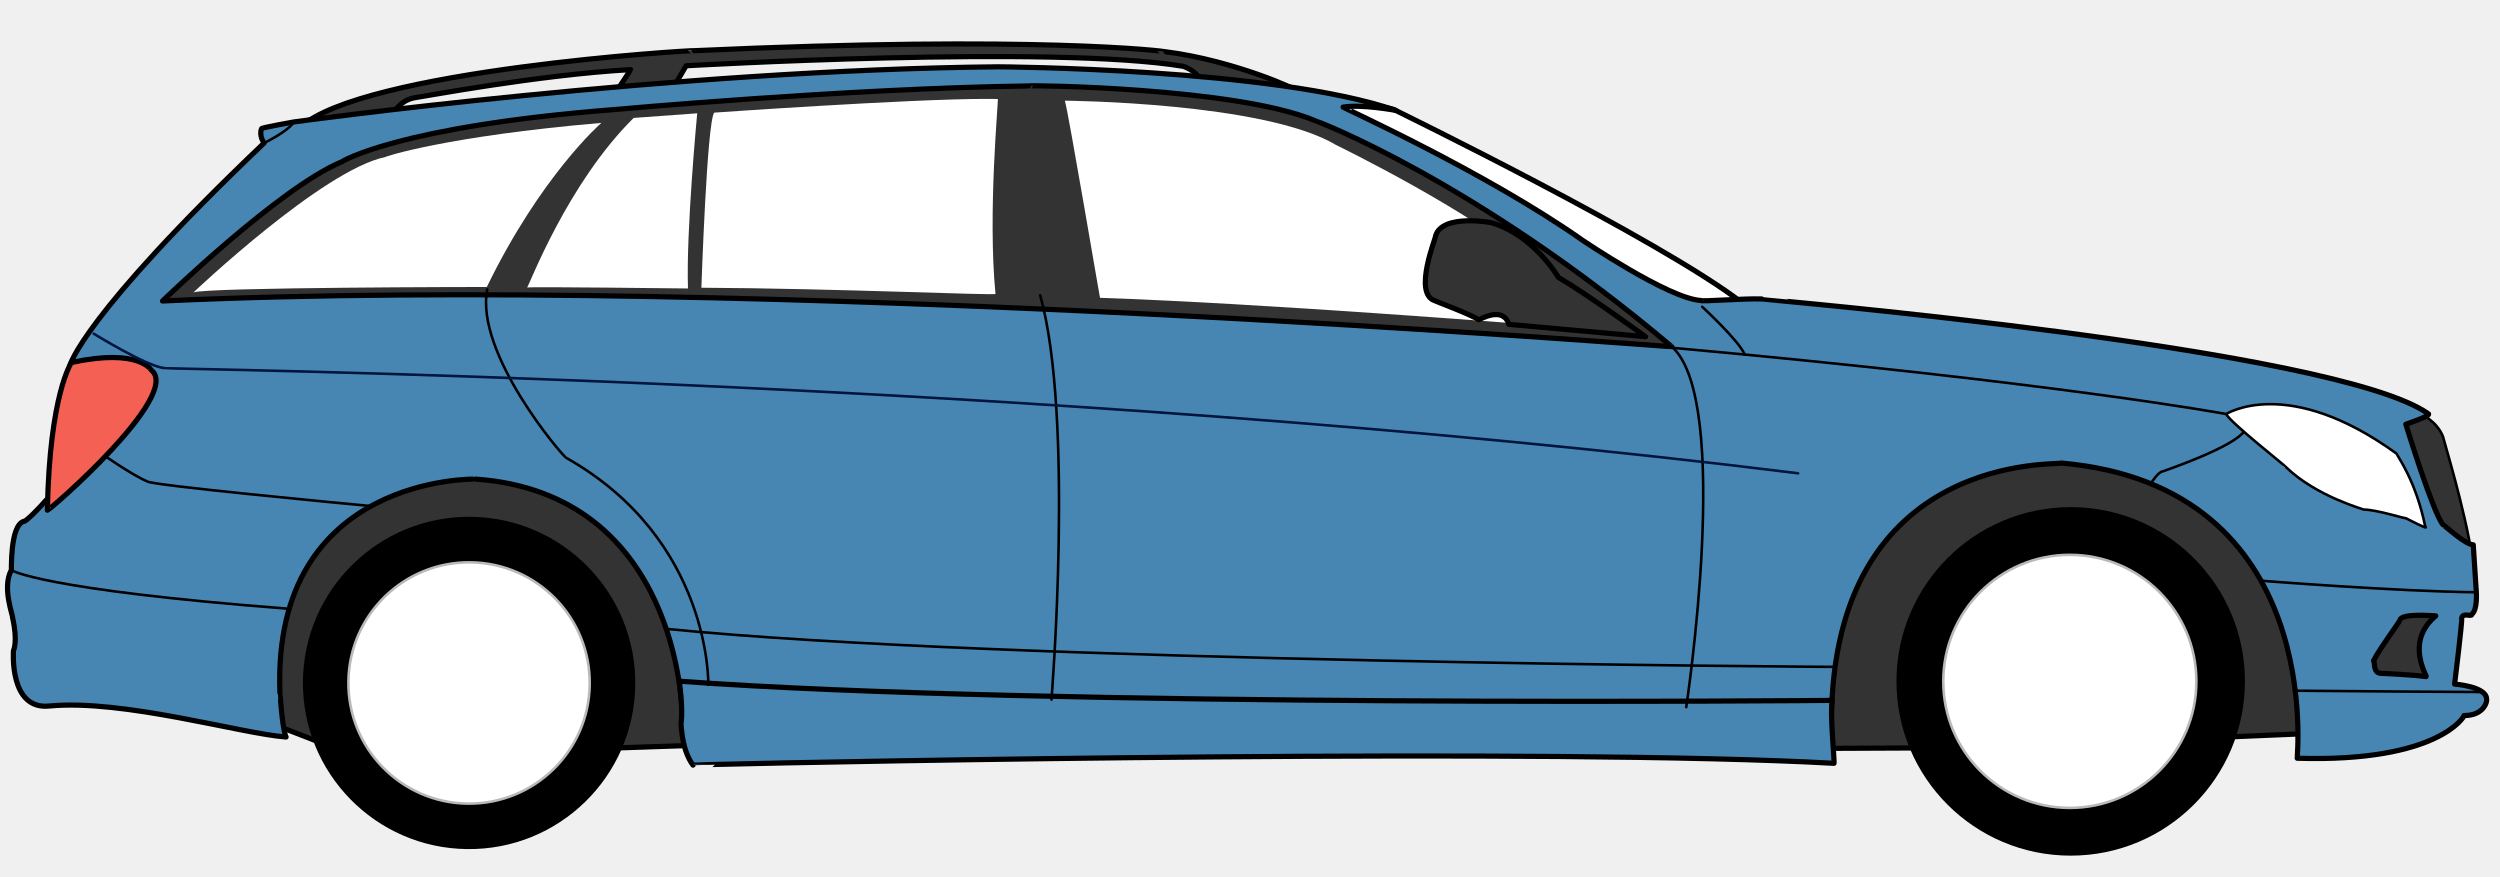
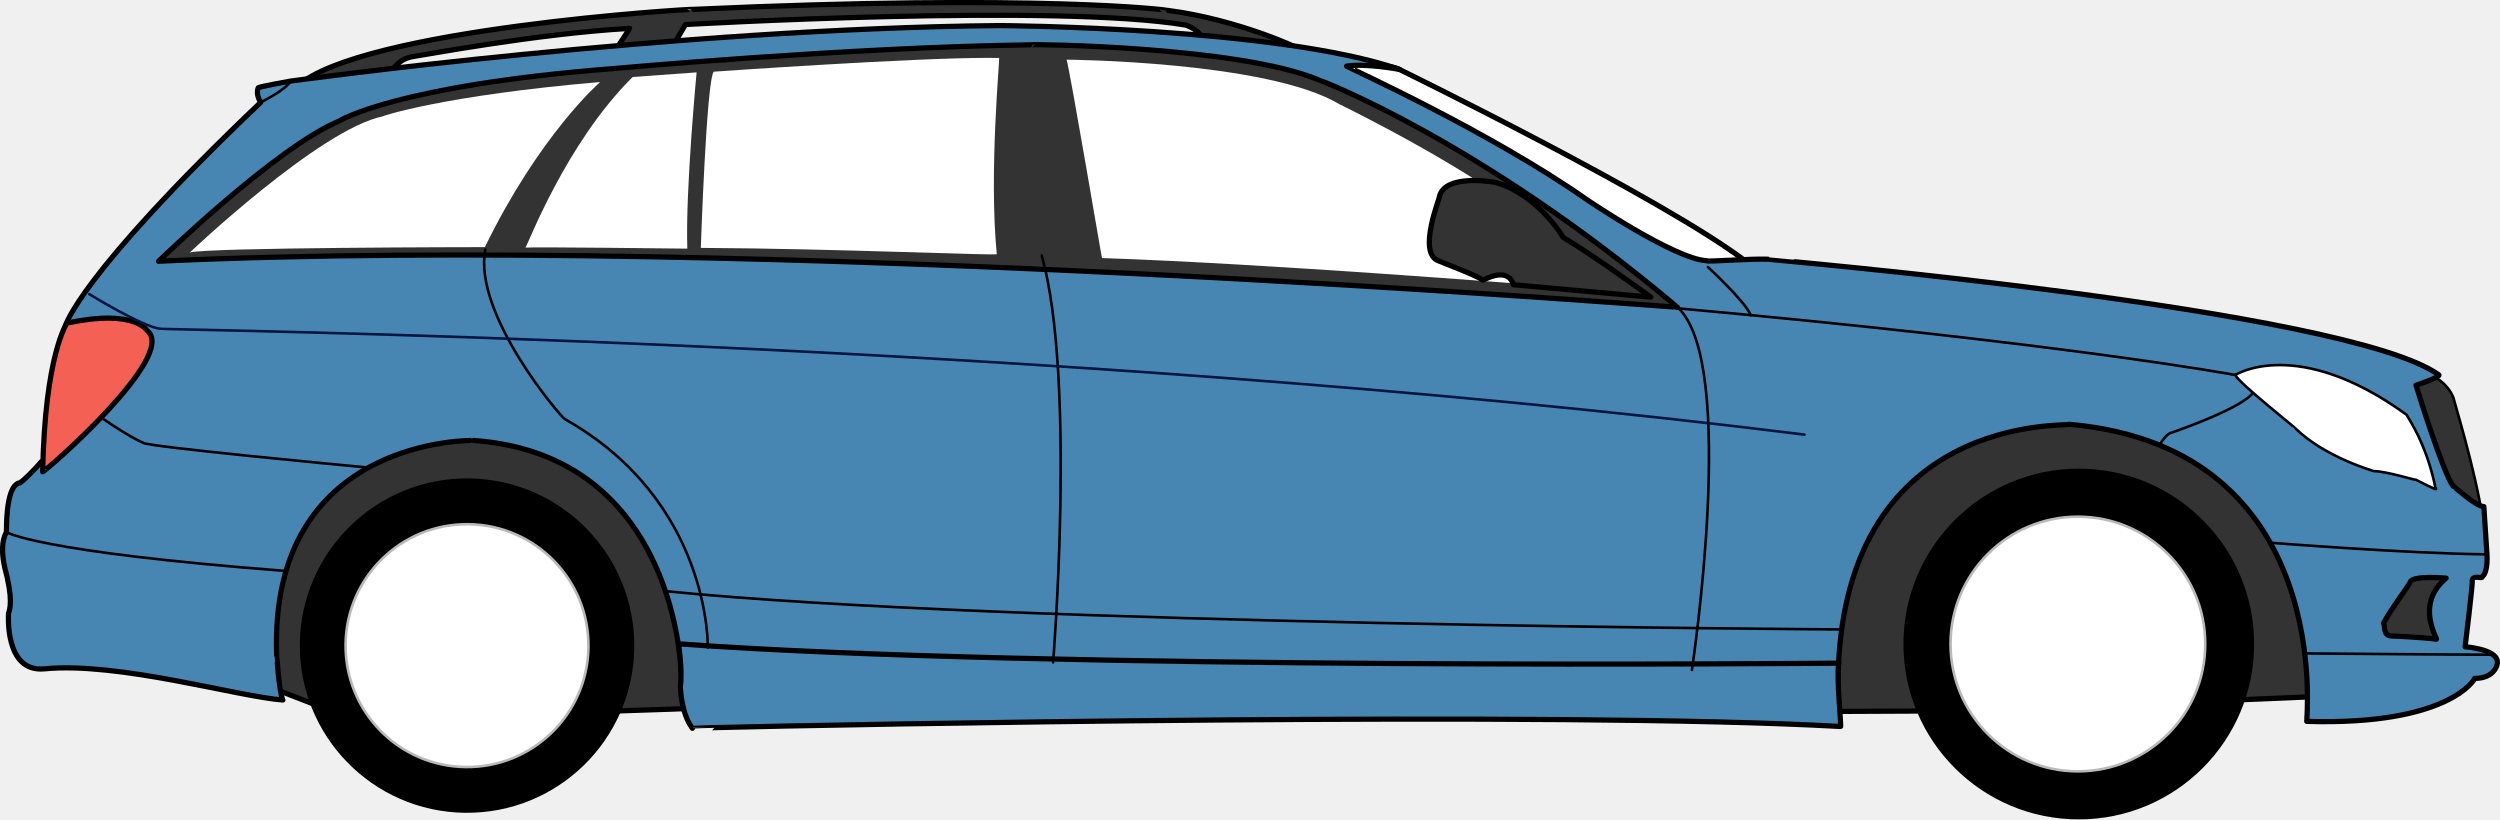
- <svg xmlns="http://www.w3.org/2000/svg" id="svg536" style="fill-rule:evenodd;clip-rule:evenodd;stroke-linecap:round;stroke-linejoin:round;" xml:space="preserve" version="1.1" viewBox="0 0 77 27" height="100%" width="100%">
-   <g id="cat_break">
-     <g id="g312">
-       <clipPath id="_clip1">
-         <rect id="rect276" height="25.078" width="76.517" y="1.275" x="0.153" />
-       </clipPath>
-       <g id="g310" clip-path="url(#_clip1)">
-         <clipPath id="_clip2">
-           <path id="path279" d="M41.114,3.172l-0.001,0l0.001,0Zm10.886,6.271c0,0 1.625,-0.036 1.654,-0.118c-2.483,-1.929 -10.725,-5.952 -10.725,-5.952c-0.435,-0.155 -1.821,-0.2 -1.815,-0.201c-0.282,0.575 10.886,6.271 10.886,6.271Z" />
+ <svg xmlns="http://www.w3.org/2000/svg" width="457.674" height="150" viewBox="0 0 457.674 150" version="1.1" xml:space="preserve" style="clip-rule:evenodd;fill-rule:evenodd;stroke-linecap:round;stroke-linejoin:round" id="svg536">
+   <g transform="translate(-0.153,-1.275)" id="cat_break">
+     <clipPath id="_clip8">
+       <path d="m 9.05,3.756 c 0,0 -1.021,0.181 -0.994,0.208 -0.085,0.22 0.077,0.442 0.077,0.442 -5.627,5.358 -5.981,6.855 -5.981,6.855 0,0 1.776,-0.02 1.755,0 0.845,0.175 0.654,0.668 0.654,0.648 -0.443,0.738 -2.724,3.231 -2.724,3.231 0,0 -0.374,0.244 -0.416,0.264 -0.168,0.204 -0.649,0.694 -0.69,0.652 -0.435,0.14 -0.369,1.545 -0.382,1.504 -0.296,0.547 0.066,1.433 0.037,1.46 0.171,0.745 0.029,1.019 0.029,1.019 0,0 -0.141,1.827 1.095,1.707 2.275,-0.221 5.939,0.855 7.301,0.954 -0.121,-0.249 -0.184,-1.358 -0.19,-1.365 -0.245,-6.586 5.788,-6.582 6.02,-6.579 0.005,0 0.007,0 0.006,0 6.275,0.445 6.36,7.18 6.36,7.18 0,0 35.438,0.422 35.399,0.338 0.018,-8.468 7.117,-7.929 7.076,-8.013 8.212,0.718 7.245,9.147 7.273,9.093 4.377,0.134 5.166,-1.316 5.138,-1.316 0.606,0.007 0.721,-0.433 0.695,-0.515 -0.024,-0.386 -0.986,-0.453 -0.986,-0.453 0,0 0.243,-1.98 0.216,-2.008 0.002,-0.134 0.124,-0.124 0.213,-0.114 0.058,0.006 0.102,0.013 0.092,-0.02 0.195,-0.135 0.146,-0.714 0.146,-0.714 L 76.177,16.78 c -0.249,-0.002 -0.903,-0.616 -0.93,-0.616 -0.299,-0.335 -1.148,-3.098 -1.148,-3.098 0,0 0.802,-0.266 0.693,-0.323 C 71.952,10.727 54.275,9.223 54.261,9.208 53.999,9.199 53.577,9.217 53.199,9.235 52.763,9.257 52.388,9.277 52.388,9.255 51.397,9.202 48.733,7.394 48.733,7.394 45.742,5.293 41.367,3.32 41.367,3.299 41.946,3.204 42.997,3.402 42.997,3.402 39.254,2.104 30.744,2.058 30.744,2.058 20.787,2.146 9.05,3.756 9.05,3.756 Z" id="path314" />
+     </clipPath>
+     <g transform="matrix(5.981338,0,0,5.981338,-0.7621448,-6.351206)" id="g1066">
+       <g id="g312">
+         <clipPath id="_clip1">
+           <rect id="rect276" height="25.078" width="76.517" y="1.275" x="0.153" />
        </clipPath>
-         <g id="g284" clip-path="url(#_clip2)">
-           <path id="path282" style="fill:url(#_Linear3);fill-rule:nonzero;" d="M40.839,3.169l12.886,0.154l-0.073,6.14l-12.886,-0.153l0.073,-6.141Z" />
+         <g id="g310" clip-path="url(#_clip1)">
+           <clipPath id="_clip2">
+             <path id="path279" d="M 41.114,3.172 H 41.113 Z M 52,9.443 c 0,0 1.625,-0.036 1.654,-0.118 C 51.171,7.396 42.929,3.373 42.929,3.373 42.494,3.218 41.108,3.173 41.114,3.172 40.832,3.747 52,9.443 52,9.443 Z" />
+           </clipPath>
+           <g id="g284" clip-path="url(#_clip2)">
+             <path id="path282" style="fill:url(#_Linear3);fill-rule:nonzero" d="M 40.839,3.169 53.725,3.323 53.652,9.463 40.766,9.31 Z" />
+           </g>
+           <path id="path286" style="fill:#ffffff;stroke:#000000;stroke-width:0.16px" d="m 42.929,3.373 c 0,0 8.242,4.023 10.725,5.952 C 53.625,9.407 52,9.443 52,9.443 c 0,0 -11.168,-5.696 -10.886,-6.271 -0.028,0 1.376,0.045 1.815,0.201 z" />
+           <path id="path288" style="fill:#333333;fill-rule:nonzero;stroke:#000000;stroke-width:0.16px" d="m 8.238,22.239 2.755,1.066 10.911,-0.367 1.743,-7.704 -7.187,-3.514 -9.514,1.003 z" />
+           <path id="path290" style="fill:#333333;fill-rule:nonzero;stroke:#000000;stroke-width:0.16px" d="m 55.818,23.052 4.958,-0.023 11.448,-0.484 -0.695,-7.568 -6.25,-2.429 -7.606,0.446 z" />
+           <clipPath id="_clip4">
+             <path id="path292" d="m 73.551,12.894 0.249,4.575 c 0,0 2.316,-0.248 2.344,-0.303 -0.23,-1.517 -0.893,-3.646 -0.893,-3.701 -0.186,-0.498 -0.707,-0.725 -0.707,-0.725 -0.085,-0.014 -0.168,-0.019 -0.247,-0.019 -0.43,0 -0.746,0.173 -0.746,0.173 z" />
+           </clipPath>
+           <g id="g297" clip-path="url(#_clip4)">
+             <path id="path295" style="fill:url(#_Linear5);fill-rule:nonzero" d="m 72.029,13.551 2.74,-1.238 2.07,4.581 -2.74,1.238 z" />
+           </g>
+           <path id="path299" style="fill:#333333;stroke:#000000;stroke-width:0.08px" d="m 74.544,12.74 c 0,0 0.521,0.227 0.707,0.725 0,0.055 0.663,2.184 0.893,3.701 -0.028,0.055 -2.344,0.303 -2.344,0.303 l -0.249,-4.575 c 0,0 0.443,-0.243 0.993,-0.154 z" />
+           <clipPath id="_clip6">
+             <path id="path301" d="m 21.387,1.561 c 0,-0.027 -10.225,0.595 -12.146,2.361 0,0.029 2.953,-0.543 2.953,-0.543 0,0 0.197,-0.327 0.638,-0.378 0.055,10e-4 3.74,-0.698 6.592,-0.857 0,0.013 -0.392,0.601 -0.392,0.601 l 1.708,-0.049 0.393,-0.67 c 0,0 11.313,-0.65 15.313,0.017 0,0 0.383,0.129 0.477,0.364 0.014,0.014 2.805,0.35 2.956,0.365 0.152,0.016 -1.848,-0.903 -3.965,-1.175 0,-0.01 -1.813,-0.244 -6.273,-0.244 -2.122,0 -4.843,0.053 -8.254,0.208 z" />
+           </clipPath>
+           <g style="fill:#333333" id="g306" clip-path="url(#_clip6)">
+             <path id="path304" style="fill:#333333;fill-rule:nonzero" d="M 9.244,4.034 9.163,2.029 39.949,0.783 40.031,2.788 Z" />
+           </g>
+           <path id="path308" style="fill:none;stroke:#000000;stroke-width:0.16px" d="m 12.194,3.379 c 0,0 0.197,-0.327 0.638,-0.378 0.055,10e-4 3.74,-0.698 6.592,-0.857 0,0.013 -0.393,0.601 -0.393,0.601 l 1.709,-0.049 0.393,-0.67 c 0,0 11.313,-0.65 15.313,0.017 0,0 0.383,0.129 0.477,0.364 0.014,0.014 2.805,0.35 2.956,0.365 0.152,0.016 -1.848,-0.903 -3.965,-1.176 0,-0.014 -3.946,-0.515 -14.528,-0.035 0.001,-0.027 -10.224,0.595 -12.145,2.361 0,0.029 2.953,-0.543 2.953,-0.543 z" />
        </g>
-         <path id="path286" style="fill:#ffffff;stroke:#000;stroke-width:0.16px" d="M42.929,3.373c0,0 8.242,4.023 10.725,5.952c-0.029,0.082 -1.654,0.118 -1.654,0.118c0,0 -11.168,-5.696 -10.886,-6.271c-0.028,0 1.376,0.045 1.815,0.201Z" />
-         <path id="path288" style="fill:#333333;fill-rule:nonzero;stroke:#000;stroke-width:0.16px" d="M8.238,22.239l2.755,1.066l10.911,-0.367l1.743,-7.704l-7.187,-3.514l-9.514,1.003l1.292,9.516Z" />
-         <path id="path290" style="fill:#333333;fill-rule:nonzero;stroke:#000;stroke-width:0.16px" d="M55.818,23.052l4.958,-0.023l11.448,-0.484l-0.695,-7.568l-6.25,-2.429l-7.606,0.446l-1.855,10.058Z" />
-         <clipPath id="_clip4">
-           <path id="path292" d="M73.551,12.894l0.249,4.575c0,0 2.316,-0.248 2.344,-0.303c-0.23,-1.517 -0.893,-3.646 -0.893,-3.701c-0.186,-0.498 -0.707,-0.725 -0.707,-0.725c-0.085,-0.014 -0.168,-0.019 -0.247,-0.019c-0.43,0 -0.746,0.173 -0.746,0.173Z" />
+       </g>
+       <g style="fill:#4786b3;fill-opacity:1" id="g319" clip-path="url(#_clip8)">
+         <path d="M 0.248,1.641 0,22.596 l 76.592,0.91 0.25,-20.955 z" style="fill:#4786b3;fill-opacity:1;fill-rule:nonzero" id="path317" />
+       </g>
+       <g id="g446">
+         <clipPath id="_clip10">
+           <rect id="rect321" height="25.078" width="76.517" y="1.275" x="0.153" />
        </clipPath>
-         <g id="g297" clip-path="url(#_clip4)">
-           <path id="path295" style="fill:url(#_Linear5);fill-rule:nonzero;" d="M72.029,13.551l2.74,-1.238l2.07,4.581l-2.74,1.238l-2.07,-4.581Z" />
+         <g id="g444" clip-path="url(#_clip10)">
+           <path id="path324" style="fill:none;stroke:#000000;stroke-width:0.16px" d="m 42.997,3.402 c 0,0 -1.051,-0.199 -1.63,-0.103 -10e-4,0.021 4.375,1.994 7.367,4.095 0,0 2.663,1.808 3.654,1.861 -10e-4,0.041 1.31,-0.067 1.873,-0.047 0.014,0.015 17.691,1.519 20.531,3.536 0.109,0.056 -0.693,0.322 -0.693,0.322 0,0 0.849,2.764 1.148,3.098 0.027,0 0.681,0.614 0.929,0.616 l 0.093,1.434 c 0,0 0.049,0.579 -0.146,0.714 0.027,0.083 -0.302,-0.086 -0.305,0.134 0.027,0.028 -0.216,2.009 -0.216,2.009 0,0 0.963,0.066 0.986,0.452 0.026,0.082 -0.089,0.522 -0.695,0.515 0.028,0 -0.761,1.45 -5.138,1.316 -0.028,0.055 0.94,-8.375 -7.273,-9.093 0.041,0.084 -7.058,-0.455 -7.076,8.013 0.04,0.084 -35.4,-0.338 -35.4,-0.338 0,0 -0.084,-6.734 -6.359,-7.18 0.042,0 -6.276,-0.158 -6.026,6.579 0.006,0.007 0.069,1.116 0.19,1.365 -1.362,-0.098 -5.026,-1.175 -7.3,-0.954 -1.238,0.121 -1.096,-1.707 -1.096,-1.707 0,0 0.142,-0.273 -0.029,-1.019 0.028,-0.028 -0.333,-0.913 -0.038,-1.46 0.014,0.041 -0.052,-1.364 0.383,-1.503 0.041,0.041 0.522,-0.449 0.689,-0.653 0.043,-0.02 0.417,-0.264 0.417,-0.264 0,0 2.281,-2.493 2.723,-3.231 0,0.02 0.192,-0.473 -0.653,-0.648 0.021,-0.02 -1.756,0 -1.756,0 0,0 0.356,-1.497 5.982,-6.855 0,0 -0.162,-0.222 -0.077,-0.442 C 8.029,3.937 9.05,3.756 9.05,3.756 c 0,0 11.738,-1.61 21.695,-1.698 0,0 8.509,0.046 12.252,1.344 z" />
+           <path id="path326" style="fill-rule:nonzero" d="m 9.33,20.975 c 0.034,-2.827 2.352,-5.091 5.179,-5.057 2.826,0.034 5.09,2.352 5.057,5.178 -0.034,2.827 -2.353,5.09 -5.179,5.056 -2.826,-0.033 -5.09,-2.351 -5.057,-5.177" />
+           <path id="path328" style="fill-rule:nonzero" d="m 58.411,20.986 c 0,-2.963 2.402,-5.367 5.366,-5.367 2.964,0 5.367,2.404 5.367,5.367 0,2.965 -2.403,5.368 -5.367,5.368 -2.964,0 -5.366,-2.403 -5.366,-5.368" />
+           <clipPath id="_clip11">
+             <path id="path330" d="m 10.732,20.991 c -0.025,2.053 1.619,3.736 3.671,3.76 2.053,0.024 3.736,-1.619 3.76,-3.672 0.024,-2.052 -1.619,-3.736 -3.671,-3.759 -0.016,-0.001 -0.031,-0.001 -0.046,-0.001 -2.032,0 -3.69,1.635 -3.714,3.672 z" />
+           </clipPath>
+           <g style="fill:#ffffff" id="g335" clip-path="url(#_clip11)">
+             <path id="path333" style="fill:#ffffff;fill-rule:nonzero" d="m 10.776,17.275 7.432,0.088 -0.088,7.433 -7.433,-0.089 z" />
+           </g>
+           <path id="path337" style="fill:none;stroke:#b9b9b9;stroke-width:0.08px" d="m 10.731,20.991 c 0.025,-2.052 1.708,-3.696 3.761,-3.671 2.052,0.024 3.696,1.707 3.671,3.759 -0.024,2.053 -1.707,3.697 -3.759,3.672 -2.053,-0.024 -3.697,-1.707 -3.673,-3.76 z" />
+           <path id="path339" style="fill:#ffffff;fill-rule:nonzero" d="m 59.853,20.986 c 0,2.153 1.745,3.897 3.898,3.897 2.152,0 3.897,-1.744 3.897,-3.897 0,-2.152 -1.745,-3.897 -3.897,-3.897 -2.153,0 -3.898,1.745 -3.898,3.897 z" />
+           <path id="path341" style="fill:none;stroke:#b9b9b9;stroke-width:0.08px" d="m 59.853,20.986 c 0,-2.152 1.745,-3.897 3.898,-3.897 2.152,0 3.897,1.745 3.897,3.897 0,2.153 -1.745,3.897 -3.897,3.897 -2.153,0 -3.898,-1.744 -3.898,-3.897 z" />
+           <clipPath id="_clip14">
+             <path id="path343" d="M 31.673,2.647 C 26.165,2.719 18.886,3.377 18.886,3.377 12.291,3.897 10.543,4.964 10.522,4.985 8.607,5.781 5.005,9.271 5.005,9.271 15.593,8.779 29.413,9.328 39.225,9.878 46.458,10.284 51.513,10.689 51.49,10.676 45.436,5.565 40.529,3.716 40.502,3.716 38.297,2.793 32.867,2.643 31.842,2.643 c -0.109,0 -0.169,0.002 -0.169,0.004 z" />
+           </clipPath>
+           <g id="g348" clip-path="url(#_clip14)">
+             <path id="path346" style="fill:#333333;fill-rule:nonzero" d="M 4.994,10.135 5.087,2.312 51.606,2.866 51.513,10.689 Z" />
+           </g>
+           <path id="path350" style="fill:none;stroke:#000000;stroke-width:0.16px" d="m 5.005,9.271 c 0,0 3.602,-3.491 5.517,-4.286 0.022,-0.021 1.769,-1.088 8.364,-1.608 0,0 7.279,-0.657 12.788,-0.73 0,-0.028 6.388,0.048 8.828,1.069 0.027,10e-4 4.934,1.849 10.988,6.961 C 51.545,10.705 23.398,8.415 5.005,9.271 Z" />
+           <clipPath id="_clip16">
+             <path id="path352" d="m 18.523,3.785 v 0 c 0,0 0.001,0 0.001,0 -0.001,0 -0.001,0 -0.001,0 z m -6.649,1.05 C 9.941,5.226 5.958,9.007 5.958,9.007 6.345,8.845 14.994,8.839 14.994,8.839 c 1.665,-3.42 3.495,-5.027 3.529,-5.054 -4.797,0.411 -6.704,1.05 -6.649,1.05 z" />
+           </clipPath>
+           <g style="fill:#ffffff" id="g357" clip-path="url(#_clip16)">
+             <path id="path355" style="fill:#ffffff;fill-rule:nonzero" d="M 5.958,9.007 6.022,3.636 18.524,3.785 18.46,9.155 Z" />
+           </g>
+           <clipPath id="_clip18">
+             <path id="path359" d="M 19.517,3.632 C 17.467,5.661 16.304,8.787 16.235,8.853 16.444,8.828 21.19,8.885 21.19,8.885 21.128,7.122 21.474,3.49 21.474,3.49 Z m -3.284,5.221 c 0,10e-4 0.001,10e-4 0.002,0 -10e-4,0 -0.002,0 -0.002,0 z" />
+           </clipPath>
+           <g style="fill:#ffffff" id="g364" clip-path="url(#_clip18)">
+             <path id="path362" style="fill:#ffffff;fill-rule:nonzero" d="M 16.233,8.854 16.297,3.428 21.474,3.49 21.409,8.916 Z" />
+           </g>
+           <clipPath id="_clip20">
+             <path id="path366" d="m 21.998,3.469 c -0.224,0.272 -0.395,5.393 -0.395,5.393 4.158,0.021 9.112,0.246 9.058,0.19 C 30.416,6.543 30.76,3.077 30.732,3.049 30.627,3.047 30.508,3.046 30.378,3.046 c -2.362,0 -8.38,0.423 -8.38,0.423 z" />
+           </clipPath>
+           <g style="fill:#ffffff" id="g371" clip-path="url(#_clip20)">
+             <path id="path369" style="fill:#ffffff;fill-rule:nonzero" d="m 21.601,9 0.072,-6.06 9.114,0.109 -0.072,6.059 z" />
+           </g>
+           <clipPath id="_clip22">
+             <path id="path373" d="M 33.882,9.173 C 38.92,9.343 47.036,9.99 47.036,9.99 L 47.223,8.202 C 45.562,6.613 41.153,4.467 41.153,4.467 38.952,3.147 32.797,3.101 32.797,3.101 c 0.107,0.332 1.084,6.127 1.085,6.072 z" />
+           </clipPath>
+           <g style="fill:#ffffff" id="g378" clip-path="url(#_clip22)">
+             <path id="path376" style="fill:#ffffff;fill-rule:nonzero" d="m 32.717,9.82 0.081,-6.746 14.484,0.172 -0.08,6.746 z" />
+           </g>
+           <clipPath id="_clip24">
+             <path id="path380" d="m 20.976,22.308 c 0.01,0.046 0.017,0.786 0.37,1.258 0,-0.028 25.725,-0.582 35.138,-0.056 0.04,0.082 -0.136,-1.577 -0.05,-1.937 0,0 -24.425,0.227 -35.514,-0.593 0,0 0.125,0.792 0.056,1.328 z" />
+           </clipPath>
+           <g style="fill:#4786b3;fill-opacity:1" id="g385" clip-path="url(#_clip24)">
+             <path id="path383" style="fill:#4786b3;fill-opacity:1;fill-rule:nonzero" d="m 56.55,21.404 -0.03,2.58 -35.63,-0.424 0.03,-2.58 z" />
+           </g>
+           <path id="path387" style="fill:none;stroke:#000000;stroke-width:0.16px" d="m 20.92,20.98 c 0,0 0.125,0.792 0.056,1.328 0.011,0.046 0.017,0.785 0.369,1.258 9e-5,-0.003 0.209,-0.009 0.596,-0.019 C 25.847,23.447 47.919,23.031 56.484,23.51 c 0.04,0.082 -0.136,-1.577 -0.049,-1.938 0,0 -24.426,0.228 -35.515,-0.592 z" />
+           <path id="path389" style="fill:none;stroke:#000000;stroke-width:0.08px" d="m 76.494,21.315 c 0,0 -4.338,-0.024 -5.769,-0.041" />
+           <path id="path391" style="fill:none;stroke:#000000;stroke-width:0.08px" d="m 56.509,20.54 c 0,0 -25.859,-0.141 -35.967,-1.17" />
+           <path id="path393" style="fill:none;stroke:#000000;stroke-width:0.08px" d="m 0.348,17.56 c 0,0 0.902,0.603 8.537,1.189" />
+           <path id="path395" style="fill:none;stroke:#000000;stroke-width:0.08px" d="m 51.936,21.78 c 0,0 1.435,-9.456 -0.446,-11.103" />
+           <path id="path397" style="fill:none;stroke:#000000;stroke-width:0.08px" d="m 32.385,21.548 c 0,0 0.709,-8.694 -0.347,-12.452" />
+           <path id="path399" style="fill:none;stroke:#000000;stroke-width:0.08px" d="m 21.816,21.092 c 0,0 0.107,-4.46 -4.379,-6.992 -0.11,-0.056 -2.812,-3.207 -2.431,-5.186" />
+           <path id="path401" style="fill:none;stroke:#000000;stroke-width:0.08px" d="m 3.063,13.929 c 0,0 1.038,0.728 1.477,0.899 0.053,0.111 6.16,0.693 6.875,0.757" />
+           <path id="path403" style="fill:#f46154;fill-rule:nonzero;stroke:#000000;stroke-width:0.16px" d="m 2.201,11.165 c 0,0 -0.673,0.97 -0.742,4.549 0.026,0.041 4.159,-3.545 3.204,-4.313 0,0.014 -0.35,-0.693 -2.462,-0.236 z" />
+           <path id="path405" style="fill:none;stroke:#000000;stroke-width:0.08px" d="m 68.567,12.752 c 0,0 -5.22,-0.97 -17.16,-2.049" />
+           <path id="path407" style="fill:none;stroke:#000000;stroke-width:0.08px" d="m 52.427,9.448 c 0,0 1.151,1.061 1.311,1.476" />
+           <path id="path409" style="fill:none;stroke:#000000;stroke-width:0.08px" d="m 66.249,14.887 c 0,0 0.232,-0.37 0.37,-0.368 -0.028,0 2.212,-0.744 2.521,-1.264" />
+           <clipPath id="_clip26">
+             <path id="path411" d="m 68.567,12.752 c 0.107,0.25 1.854,1.619 1.854,1.647 0.926,0.892 2.408,1.295 2.381,1.295 0.412,0.005 1.29,0.291 1.29,0.263 0.657,0.339 0.658,0.311 0.604,0.256 -0.287,-1.408 -0.856,-2.16 -0.883,-2.242 -1.68,-1.219 -2.992,-1.523 -3.884,-1.523 -0.89,0 -1.362,0.304 -1.362,0.304 z" />
+           </clipPath>
+           <g style="fill:#ffffff" id="g416" clip-path="url(#_clip26)">
+             <path id="path414" style="fill:#ffffff;fill-rule:nonzero" d="m 68.571,12.421 6.224,0.074 -0.046,3.801 -6.223,-0.074 z" />
+           </g>
+           <path id="path418" style="fill:none;stroke:#000000;stroke-width:0.08px" d="m 68.567,12.752 c 0,0 1.888,-1.217 5.246,1.219 0.027,0.082 0.596,0.833 0.883,2.241 0.054,0.056 0.053,0.084 -0.603,-0.255 -0.001,0.028 -0.879,-0.258 -1.292,-0.263 0.028,0 -1.455,-0.403 -2.38,-1.295 0,-0.028 -1.746,-1.398 -1.854,-1.647 z" />
+           <path id="path420" style="fill:none;stroke:#000000;stroke-width:0.08px" d="m 69.663,17.888 c 0,0 4.1,0.324 6.551,0.353" />
+           <path id="path422" style="fill:none;stroke:#001440;stroke-width:0.08px" d="m 2.886,10.278 c 0,0 1.641,1.011 2.177,1.059 0.082,0.042 26.889,0.319 50.319,3.241" />
+           <clipPath id="_clip28">
+             <path id="path424" d="m 73.917,19.095 c 0,0.054 -0.588,0.819 -0.813,1.257 0.054,0.028 -0.032,0.385 0.244,0.389 0.054,0 0.908,0.038 1.375,0.098 0.055,0.001 -0.676,-1.055 0.298,-1.869 0,0 -0.226,-0.02 -0.473,-0.02 -0.285,0 -0.599,0.027 -0.631,0.145 z" />
+           </clipPath>
+           <g id="g429" clip-path="url(#_clip28)">
+             <path id="path427" style="fill:url(#_Linear29);fill-rule:nonzero" d="m 73.094,18.929 1.927,0.023 -0.023,1.891 -1.927,-0.023 z" />
+           </g>
+           <path id="path431" style="fill:#333333;stroke:#000000;stroke-width:0.16px" d="m 75.021,18.97 c 0,0 -1.045,-0.095 -1.104,0.125 0,0.055 -0.588,0.819 -0.813,1.257 0.054,0.028 -0.032,0.385 0.243,0.389 0.055,0 0.909,0.038 1.376,0.098 0.056,0.001 -0.676,-1.055 0.298,-1.869 z" />
+           <path id="path433" style="fill:none;stroke:#000000;stroke-width:0.08px" d="m 8.133,4.406 c 0,0 0.762,-0.37 0.917,-0.65" />
+           <clipPath id="_clip30">
+             <path id="path435" d="m 44.212,7.278 c 0.041,-0.02 -0.706,1.754 -0.024,1.983 0.086,0.043 1.107,0.419 1.357,0.587 0.034,-0.003 0.748,-0.439 0.928,0.142 l 4.209,0.381 c 0,0 -1.721,-1.26 -2.685,-1.829 0,0 -0.748,-1.29 -2.045,-1.678 0.009,0 -0.068,-0.016 -0.195,-0.032 C 45.631,6.816 45.456,6.8 45.269,6.8 c -0.442,0 -0.952,0.089 -1.057,0.478 z" />
+           </clipPath>
+           <g id="g440" clip-path="url(#_clip30)">
+             <path id="path438" style="fill:#333333;fill-rule:nonzero" d="m 50.723,6.862 -0.041,3.509 -7.191,-0.086 0.041,-3.508 z" />
+           </g>
+           <path id="path442" style="fill:none;stroke:#000000;stroke-width:0.16px" d="m 47.997,8.541 c 0,0 -0.748,-1.289 -2.046,-1.677 0.042,0.001 -1.545,-0.306 -1.739,0.414 0.042,-0.02 -0.706,1.754 -0.024,1.983 0.085,0.043 1.107,0.419 1.357,0.587 0.034,-0.003 0.748,-0.439 0.928,0.142 l 4.209,0.38 c 0,0 -1.721,-1.259 -2.685,-1.829 z" />
        </g>
-         <path id="path299" style="fill:#333333;stroke:#000;stroke-width:0.08px" d="M74.544,12.74c0,0 0.521,0.227 0.707,0.725c0,0.055 0.663,2.184 0.893,3.701c-0.028,0.055 -2.344,0.303 -2.344,0.303l-0.249,-4.575c0,0 0.443,-0.243 0.993,-0.154Z" />
-         <clipPath id="_clip6">
-           <path id="path301" d="M21.387,1.561c0,-0.027 -10.225,0.595 -12.146,2.361c0,0.029 2.953,-0.543 2.953,-0.543c0,0 0.197,-0.327 0.638,-0.378c0.055,0.001 3.74,-0.698 6.592,-0.857c0,0.013 -0.392,0.601 -0.392,0.601l1.708,-0.049l0.393,-0.67c0,0 11.313,-0.65 15.313,0.017c0,0 0.383,0.129 0.477,0.364c0.014,0.014 2.805,0.35 2.956,0.365c0.152,0.016 -1.848,-0.903 -3.965,-1.175c0,-0.01 -1.813,-0.244 -6.273,-0.244c-2.122,0 -4.843,0.053 -8.254,0.208Z" />
-         </clipPath>
-         <g style="fill:#333333" id="g306" clip-path="url(#_clip6)">
-           <path id="path304" style="fill:#333333;fill-rule:nonzero" d="M9.244,4.034l-0.081,-2.005l30.786,-1.246l0.082,2.005l-30.787,1.246Z" />
-         </g>
-         <path id="path308" style="fill:none;stroke:#000;stroke-width:0.16px;" d="M12.194,3.379c0,0 0.197,-0.327 0.638,-0.378c0.055,0.001 3.74,-0.698 6.592,-0.857c0,0.013 -0.393,0.601 -0.393,0.601l1.709,-0.049l0.393,-0.67c0,0 11.313,-0.65 15.313,0.017c0,0 0.383,0.129 0.477,0.364c0.014,0.014 2.805,0.35 2.956,0.365c0.152,0.016 -1.848,-0.903 -3.965,-1.176c0,-0.014 -3.946,-0.515 -14.528,-0.035c0.001,-0.027 -10.224,0.595 -12.145,2.361c0,0.029 2.953,-0.543 2.953,-0.543Z" />
-       </g>
-     </g>
-     <clipPath id="_clip8">
-       <path id="path314" d="M9.05,3.756c0,0 -1.021,0.181 -0.994,0.208c-0.085,0.22 0.077,0.442 0.077,0.442c-5.627,5.358 -5.981,6.855 -5.981,6.855c0,0 1.776,-0.02 1.755,0c0.845,0.175 0.654,0.668 0.654,0.648c-0.443,0.738 -2.724,3.231 -2.724,3.231c0,0 -0.374,0.244 -0.416,0.264c-0.168,0.204 -0.649,0.694 -0.69,0.652c-0.435,0.14 -0.369,1.545 -0.382,1.504c-0.296,0.547 0.066,1.433 0.037,1.46c0.171,0.745 0.029,1.019 0.029,1.019c0,0 -0.141,1.827 1.095,1.707c2.275,-0.221 5.939,0.855 7.301,0.954c-0.121,-0.249 -0.184,-1.358 -0.19,-1.365c-0.245,-6.586 5.788,-6.582 6.02,-6.579c0.005,0 0.007,0 0.006,0c6.275,0.445 6.36,7.18 6.36,7.18c0,0 35.438,0.422 35.399,0.338c0.018,-8.468 7.117,-7.929 7.076,-8.013c8.212,0.718 7.245,9.147 7.273,9.093c4.377,0.134 5.166,-1.316 5.138,-1.316c0.606,0.007 0.721,-0.433 0.695,-0.515c-0.024,-0.386 -0.986,-0.453 -0.986,-0.453c0,0 0.243,-1.98 0.216,-2.008c0.002,-0.134 0.124,-0.124 0.213,-0.114c0.058,0.006 0.102,0.013 0.092,-0.02c0.195,-0.135 0.146,-0.714 0.146,-0.714l-0.092,-1.434c-0.249,-0.002 -0.903,-0.616 -0.93,-0.616c-0.299,-0.335 -1.148,-3.098 -1.148,-3.098c0,0 0.802,-0.266 0.693,-0.323c-2.84,-2.016 -20.517,-3.52 -20.531,-3.535c-0.262,-0.009 -0.684,0.009 -1.062,0.027c-0.436,0.022 -0.811,0.042 -0.811,0.02c-0.991,-0.053 -3.655,-1.861 -3.655,-1.861c-2.991,-2.101 -7.366,-4.074 -7.366,-4.095c0.579,-0.095 1.63,0.103 1.63,0.103c-3.743,-1.298 -12.253,-1.344 -12.253,-1.344c-9.957,0.088 -21.694,1.698 -21.694,1.698Z" />
-     </clipPath>
-     <g style="fill:#4786b3;fill-opacity:1" id="g319" clip-path="url(#_clip8)">
-       <path d="M 0.248 1.641 L 0 22.596 L 76.592 23.506 L 76.842 2.551 L 0.248 1.641 z " style="fill:#4786b3;fill-rule:nonzero;fill-opacity:1" id="path317" />
-     </g>
-     <g id="g446">
-       <clipPath id="_clip10">
-         <rect id="rect321" height="25.078" width="76.517" y="1.275" x="0.153" />
-       </clipPath>
-       <g id="g444" clip-path="url(#_clip10)">
-         <path id="path324" style="fill:none;stroke:#000;stroke-width:0.16px;" d="M42.997,3.402c0,0 -1.051,-0.199 -1.63,-0.103c-0.001,0.021 4.375,1.994 7.367,4.095c0,0 2.663,1.808 3.654,1.861c-0.001,0.041 1.31,-0.067 1.873,-0.047c0.014,0.015 17.691,1.519 20.531,3.536c0.109,0.056 -0.693,0.322 -0.693,0.322c0,0 0.849,2.764 1.148,3.098c0.027,0 0.681,0.614 0.929,0.616l0.093,1.434c0,0 0.049,0.579 -0.146,0.714c0.027,0.083 -0.302,-0.086 -0.305,0.134c0.027,0.028 -0.216,2.009 -0.216,2.009c0,0 0.963,0.066 0.986,0.452c0.026,0.082 -0.089,0.522 -0.695,0.515c0.028,0 -0.761,1.45 -5.138,1.316c-0.028,0.055 0.94,-8.375 -7.273,-9.093c0.041,0.084 -7.058,-0.455 -7.076,8.013c0.04,0.084 -35.4,-0.338 -35.4,-0.338c0,0 -0.084,-6.734 -6.359,-7.18c0.042,0 -6.276,-0.158 -6.026,6.579c0.006,0.007 0.069,1.116 0.19,1.365c-1.362,-0.098 -5.026,-1.175 -7.3,-0.954c-1.238,0.121 -1.096,-1.707 -1.096,-1.707c0,0 0.142,-0.273 -0.029,-1.019c0.028,-0.028 -0.333,-0.913 -0.038,-1.46c0.014,0.041 -0.052,-1.364 0.383,-1.503c0.041,0.041 0.522,-0.449 0.689,-0.653c0.043,-0.02 0.417,-0.264 0.417,-0.264c0,0 2.281,-2.493 2.723,-3.231c0,0.02 0.192,-0.473 -0.653,-0.648c0.021,-0.02 -1.756,0 -1.756,0c0,0 0.356,-1.497 5.982,-6.855c0,0 -0.162,-0.222 -0.077,-0.442c-0.027,-0.027 0.994,-0.208 0.994,-0.208c0,0 11.738,-1.61 21.695,-1.698c0,0 8.509,0.046 12.252,1.344Z" />
-         <path id="path326" style="fill-rule:nonzero;" d="M9.33,20.975c0.034,-2.827 2.352,-5.091 5.179,-5.057c2.826,0.034 5.09,2.352 5.057,5.178c-0.034,2.827 -2.353,5.09 -5.179,5.056c-2.826,-0.033 -5.09,-2.351 -5.057,-5.177" />
-         <path id="path328" style="fill-rule:nonzero;" d="M58.411,20.986c0,-2.963 2.402,-5.367 5.366,-5.367c2.964,0 5.367,2.404 5.367,5.367c0,2.965 -2.403,5.368 -5.367,5.368c-2.964,0 -5.366,-2.403 -5.366,-5.368" />
-         <clipPath id="_clip11">
-           <path id="path330" d="M10.732,20.991c-0.025,2.053 1.619,3.736 3.671,3.76c2.053,0.024 3.736,-1.619 3.76,-3.672c0.024,-2.052 -1.619,-3.736 -3.671,-3.759c-0.016,-0.001 -0.031,-0.001 -0.046,-0.001c-2.032,0 -3.69,1.635 -3.714,3.672Z" />
-         </clipPath>
-         <g style="fill:#ffffff" id="g335" clip-path="url(#_clip11)">
-           <path id="path333" style="fill:#ffffff;fill-rule:nonzero" d="M10.776,17.275l7.432,0.088l-0.088,7.433l-7.433,-0.089l0.089,-7.432Z" />
-         </g>
-         <path id="path337" style="fill:none;stroke:#b9b9b9;stroke-width:0.08px;" d="M10.731,20.991c0.025,-2.052 1.708,-3.696 3.761,-3.671c2.052,0.024 3.696,1.707 3.671,3.759c-0.024,2.053 -1.707,3.697 -3.759,3.672c-2.053,-0.024 -3.697,-1.707 -3.673,-3.76Z" />
-         <path id="path339" style="fill:#ffffff;fill-rule:nonzero" d="M59.853,20.986c0,2.153 1.745,3.897 3.898,3.897c2.152,0 3.897,-1.744 3.897,-3.897c0,-2.152 -1.745,-3.897 -3.897,-3.897c-2.153,0 -3.898,1.745 -3.898,3.897Z" />
-         <path id="path341" style="fill:none;stroke:#b9b9b9;stroke-width:0.08px;" d="M59.853,20.986c0,-2.152 1.745,-3.897 3.898,-3.897c2.152,0 3.897,1.745 3.897,3.897c0,2.153 -1.745,3.897 -3.897,3.897c-2.153,0 -3.898,-1.744 -3.898,-3.897Z" />
-         <clipPath id="_clip14">
-           <path id="path343" d="M31.673,2.647c-5.508,0.072 -12.787,0.73 -12.787,0.73c-6.595,0.52 -8.343,1.587 -8.364,1.608c-1.915,0.796 -5.517,4.286 -5.517,4.286c10.588,-0.492 24.408,0.057 34.22,0.607c7.233,0.406 12.288,0.811 12.265,0.798c-6.054,-5.111 -10.961,-6.96 -10.988,-6.96c-2.205,-0.923 -7.635,-1.073 -8.66,-1.073c-0.109,0 -0.169,0.002 -0.169,0.004Z" />
-         </clipPath>
-         <g id="g348" clip-path="url(#_clip14)">
-           <path id="path346" style="fill:#333333;fill-rule:nonzero" d="M4.994,10.135l0.093,-7.823l46.519,0.554l-0.093,7.823l-46.519,-0.554Z" />
-         </g>
-         <path id="path350" style="fill:none;stroke:#000;stroke-width:0.16px;" d="M5.005,9.271c0,0 3.602,-3.491 5.517,-4.286c0.022,-0.021 1.769,-1.088 8.364,-1.608c0,0 7.279,-0.657 12.788,-0.73c0,-0.028 6.388,0.048 8.828,1.069c0.027,0.001 4.934,1.849 10.988,6.961c0.055,0.028 -28.092,-2.262 -46.485,-1.406Z" />
-         <clipPath id="_clip16">
-           <path id="path352" d="M18.523,3.785l0,0c0,0 0.001,0 0.001,0c-0.001,0 -0.001,0 -0.001,0Zm-6.649,1.05c-1.933,0.391 -5.916,4.172 -5.916,4.172c0.387,-0.162 9.036,-0.168 9.036,-0.168c1.665,-3.42 3.495,-5.027 3.529,-5.054c-4.797,0.411 -6.704,1.05 -6.649,1.05Z" />
-         </clipPath>
-         <g style="fill:#ffffff" id="g357" clip-path="url(#_clip16)">
-           <path id="path355" style="fill:#ffffff;fill-rule:nonzero" d="M5.958,9.007l0.064,-5.371l12.502,0.149l-0.064,5.37l-12.502,-0.148Z" />
-         </g>
-         <clipPath id="_clip18">
-           <path id="path359" d="M19.517,3.632c-2.05,2.029 -3.213,5.155 -3.282,5.221c0.209,-0.025 4.955,0.032 4.955,0.032c-0.062,-1.763 0.284,-5.395 0.284,-5.395l-1.957,0.142Zm-3.284,5.221c0,0.001 0.001,0.001 0.002,0c-0.001,0 -0.002,0 -0.002,0Z" />
-         </clipPath>
-         <g style="fill:#ffffff" id="g364" clip-path="url(#_clip18)">
-           <path id="path362" style="fill:#ffffff;fill-rule:nonzero" d="M16.233,8.854l0.064,-5.426l5.177,0.062l-0.065,5.426l-5.176,-0.062Z" />
-         </g>
-         <clipPath id="_clip20">
-           <path id="path366" d="M21.998,3.469c-0.224,0.272 -0.395,5.393 -0.395,5.393c4.158,0.021 9.112,0.246 9.058,0.19c-0.245,-2.509 0.099,-5.975 0.071,-6.003c-0.105,-0.002 -0.224,-0.003 -0.354,-0.003c-2.362,0 -8.38,0.423 -8.38,0.423Z" />
-         </clipPath>
-         <g style="fill:#ffffff" id="g371" clip-path="url(#_clip20)">
-           <path id="path369" style="fill:#ffffff;fill-rule:nonzero" d="M21.601,9l0.072,-6.06l9.114,0.109l-0.072,6.059l-9.114,-0.108Z" />
-         </g>
-         <clipPath id="_clip22">
-           <path id="path373" d="M33.882,9.173c5.038,0.17 13.154,0.817 13.154,0.817l0.187,-1.788c-1.661,-1.589 -6.07,-3.735 -6.07,-3.735c-2.201,-1.32 -8.356,-1.366 -8.356,-1.366c0.107,0.332 1.084,6.127 1.085,6.072Z" />
-         </clipPath>
-         <g style="fill:#ffffff" id="g378" clip-path="url(#_clip22)">
-           <path id="path376" style="fill:#ffffff;fill-rule:nonzero" d="M32.717,9.82l0.081,-6.746l14.484,0.172l-0.08,6.746l-14.485,-0.172Z" />
-         </g>
-         <clipPath id="_clip24">
-           <path id="path380" d="M20.976,22.308c0.01,0.046 0.017,0.786 0.37,1.258c0,-0.028 25.725,-0.582 35.138,-0.056c0.04,0.082 -0.136,-1.577 -0.05,-1.937c0,0 -24.425,0.227 -35.514,-0.593c0,0 0.125,0.792 0.056,1.328Z" />
-         </clipPath>
-         <g style="fill:#4786b3;fill-opacity:1" id="g385" clip-path="url(#_clip24)">
-           <path id="path383" style="fill:#4786b3;fill-rule:nonzero;fill-opacity:1" d="M56.55,21.404l-0.03,2.58l-35.63,-0.424l0.03,-2.58l35.63,0.424Z" />
-         </g>
-         <path id="path387" style="fill:none;stroke:#000000;stroke-width:0.16px" d="m 20.92,20.98 c 0,0 0.125,0.792 0.056,1.328 0.011,0.046 0.017,0.785 0.369,1.258 9e-5,-0.003 0.209,-0.009 0.596,-0.019 3.907,-0.1 25.978,-0.515 34.543,-0.037 0.04,0.082 -0.136,-1.577 -0.049,-1.938 0,0 -24.426,0.228 -35.515,-0.592 z" />
-         <path id="path389" style="fill:none;stroke:#000;stroke-width:0.08px;" d="M76.494,21.315c0,0 -4.338,-0.024 -5.769,-0.041" />
-         <path id="path391" style="fill:none;stroke:#000;stroke-width:0.08px;" d="M56.509,20.54c0,0 -25.859,-0.141 -35.967,-1.17" />
-         <path id="path393" style="fill:none;stroke:#000;stroke-width:0.08px;" d="M0.348,17.56c0,0 0.902,0.603 8.537,1.189" />
-         <path id="path395" style="fill:none;stroke:#000;stroke-width:0.08px;" d="M51.936,21.78c0,0 1.435,-9.456 -0.446,-11.103" />
-         <path id="path397" style="fill:none;stroke:#000;stroke-width:0.08px;" d="M32.385,21.548c0,0 0.709,-8.694 -0.347,-12.452" />
-         <path id="path399" style="fill:none;stroke:#000;stroke-width:0.08px;" d="M21.816,21.092c0,0 0.107,-4.46 -4.379,-6.992c-0.11,-0.056 -2.812,-3.207 -2.431,-5.186" />
-         <path id="path401" style="fill:none;stroke:#000;stroke-width:0.08px;" d="M3.063,13.929c0,0 1.038,0.728 1.477,0.899c0.053,0.111 6.16,0.693 6.875,0.757" />
-         <path id="path403" style="fill:#f46154;fill-rule:nonzero;stroke:#000;stroke-width:0.16px;" d="M2.201,11.165c0,0 -0.673,0.97 -0.742,4.549c0.026,0.041 4.159,-3.545 3.204,-4.313c0,0.014 -0.35,-0.693 -2.462,-0.236Z" />
-         <path id="path405" style="fill:none;stroke:#000;stroke-width:0.08px;" d="M68.567,12.752c0,0 -5.22,-0.97 -17.16,-2.049" />
-         <path id="path407" style="fill:none;stroke:#000;stroke-width:0.08px;" d="M52.427,9.448c0,0 1.151,1.061 1.311,1.476" />
-         <path id="path409" style="fill:none;stroke:#000;stroke-width:0.08px;" d="M66.249,14.887c0,0 0.232,-0.37 0.37,-0.368c-0.028,0 2.212,-0.744 2.521,-1.264" />
-         <clipPath id="_clip26">
-           <path id="path411" d="M68.567,12.752c0.107,0.25 1.854,1.619 1.854,1.647c0.926,0.892 2.408,1.295 2.381,1.295c0.412,0.005 1.29,0.291 1.29,0.263c0.657,0.339 0.658,0.311 0.604,0.256c-0.287,-1.408 -0.856,-2.16 -0.883,-2.242c-1.68,-1.219 -2.992,-1.523 -3.884,-1.523c-0.89,0 -1.362,0.304 -1.362,0.304Z" />
-         </clipPath>
-         <g style="fill:#ffffff" id="g416" clip-path="url(#_clip26)">
-           <path id="path414" style="fill:#ffffff;fill-rule:nonzero" d="M68.571,12.421l6.224,0.074l-0.046,3.801l-6.223,-0.074l0.045,-3.801Z" />
-         </g>
-         <path id="path418" style="fill:none;stroke:#000;stroke-width:0.08px;" d="M68.567,12.752c0,0 1.888,-1.217 5.246,1.219c0.027,0.082 0.596,0.833 0.883,2.241c0.054,0.056 0.053,0.084 -0.603,-0.255c-0.001,0.028 -0.879,-0.258 -1.292,-0.263c0.028,0 -1.455,-0.403 -2.38,-1.295c0,-0.028 -1.746,-1.398 -1.854,-1.647Z" />
-         <path id="path420" style="fill:none;stroke:#000;stroke-width:0.08px;" d="M69.663,17.888c0,0 4.1,0.324 6.551,0.353" />
-         <path id="path422" style="fill:none;stroke:#001440;stroke-width:0.08px;" d="M2.886,10.278c0,0 1.641,1.011 2.177,1.059c0.082,0.042 26.889,0.319 50.319,3.241" />
-         <clipPath id="_clip28">
-           <path id="path424" d="M73.917,19.095c0,0.054 -0.588,0.819 -0.813,1.257c0.054,0.028 -0.032,0.385 0.244,0.389c0.054,0 0.908,0.038 1.375,0.098c0.055,0.001 -0.676,-1.055 0.298,-1.869c0,0 -0.226,-0.02 -0.473,-0.02c-0.285,0 -0.599,0.027 -0.631,0.145Z" />
-         </clipPath>
-         <g id="g429" clip-path="url(#_clip28)">
-           <path id="path427" style="fill:url(#_Linear29);fill-rule:nonzero;" d="M73.094,18.929l1.927,0.023l-0.023,1.891l-1.927,-0.023l0.023,-1.891Z" />
-         </g>
-         <path id="path431" style="fill:#333333;stroke:#000;stroke-width:0.16px" d="M75.021,18.97c0,0 -1.045,-0.095 -1.104,0.125c0,0.055 -0.588,0.819 -0.813,1.257c0.054,0.028 -0.032,0.385 0.243,0.389c0.055,0 0.909,0.038 1.376,0.098c0.056,0.001 -0.676,-1.055 0.298,-1.869Z" />
-         <path id="path433" style="fill:none;stroke:#000;stroke-width:0.08px;" d="M8.133,4.406c0,0 0.762,-0.37 0.917,-0.65" />
-         <clipPath id="_clip30">
-           <path id="path435" d="M44.212,7.278c0.041,-0.02 -0.706,1.754 -0.024,1.983c0.086,0.043 1.107,0.419 1.357,0.587c0.034,-0.003 0.748,-0.439 0.928,0.142l4.209,0.381c0,0 -1.721,-1.26 -2.685,-1.829c0,0 -0.748,-1.29 -2.045,-1.678c0.009,0 -0.068,-0.016 -0.195,-0.032c-0.126,-0.016 -0.301,-0.032 -0.488,-0.032c-0.442,0 -0.952,0.089 -1.057,0.478Z" />
-         </clipPath>
-         <g id="g440" clip-path="url(#_clip30)">
-           <path id="path438" style="fill:#333333;fill-rule:nonzero" d="M50.723,6.862l-0.041,3.509l-7.191,-0.086l0.041,-3.508l7.191,0.085Z" />
-         </g>
-         <path id="path442" style="fill:none;stroke:#000;stroke-width:0.16px;" d="M47.997,8.541c0,0 -0.748,-1.289 -2.046,-1.677c0.042,0.001 -1.545,-0.306 -1.739,0.414c0.042,-0.02 -0.706,1.754 -0.024,1.983c0.085,0.043 1.107,0.419 1.357,0.587c0.034,-0.003 0.748,-0.439 0.928,0.142l4.209,0.38c0,0 -1.721,-1.259 -2.685,-1.829Z" />
      </g>
    </g>
  </g>
  <defs id="defs534">
-     <linearGradient gradientTransform="matrix(12.6167,0.150154,-0.150154,12.6167,41.0722,6.24253)" gradientUnits="userSpaceOnUse" y2="0" x2="1" y1="0" x1="0" id="_Linear3">
-       <stop id="stop449" style="stop-color:#f2f3ff;stop-opacity:1" offset="0%" />
-       <stop id="stop451" style="stop-color:#edf4ff;stop-opacity:1" offset="100%" />
+     <linearGradient id="_Linear3" x1="0" y1="0" x2="1" y2="0" gradientUnits="userSpaceOnUse" gradientTransform="matrix(12.6167,0.150154,-0.150154,12.6167,41.0722,6.24253)">
+       <stop offset="0%" style="stop-color:#f2f3ff;stop-opacity:1" id="stop449" />
+       <stop offset="100%" style="stop-color:#edf4ff;stop-opacity:1" id="stop451" />
    </linearGradient>
-     <linearGradient gradientTransform="matrix(2.71024,-1.22475,1.22475,2.71024,73.062,15.8365)" gradientUnits="userSpaceOnUse" y2="0" x2="1" y1="0" x1="0" id="_Linear5">
-       <stop id="stop454" style="stop-color:#231f20;stop-opacity:1" offset="0%" />
-       <stop id="stop456" style="stop-color:#595a5c;stop-opacity:1" offset="100%" />
+     <linearGradient id="_Linear5" x1="0" y1="0" x2="1" y2="0" gradientUnits="userSpaceOnUse" gradientTransform="matrix(2.71024,-1.22475,1.22475,2.71024,73.062,15.8365)">
+       <stop offset="0%" style="stop-color:#231f20;stop-opacity:1" id="stop454" />
+       <stop offset="100%" style="stop-color:#595a5c;stop-opacity:1" id="stop456" />
    </linearGradient>
-     <linearGradient gradientTransform="matrix(-0.0793252,-1.95955,1.95955,-0.0793252,24.5659,3.39219)" gradientUnits="userSpaceOnUse" y2="0" x2="1" y1="0" x1="0" id="_Linear7">
-       <stop id="stop459" style="stop-color:#231f20;stop-opacity:1" offset="0%" />
-       <stop id="stop461" style="stop-color:#595a5c;stop-opacity:1" offset="100%" />
-     </linearGradient>
-     <linearGradient gradientTransform="matrix(-0.248737,20.9002,-20.9002,-0.248737,38.6218,2.15148)" gradientUnits="userSpaceOnUse" y2="0" x2="1" y1="0" x1="0" id="_Linear9">
-       <stop id="stop464" style="stop-color:#3b6dad;stop-opacity:1" offset="0%" />
-       <stop id="stop466" style="stop-color:#123b70;stop-opacity:1" offset="100%" />
-     </linearGradient>
-     <radialGradient gradientTransform="matrix(3.71594,0.0442241,-0.0442241,3.71594,14.4474,21.0354)" gradientUnits="userSpaceOnUse" r="1" cy="0" cx="0" id="_Radial12">
-       <stop id="stop469" style="stop-color:#8a8c8e;stop-opacity:1" offset="0%" />
-       <stop id="stop471" style="stop-color:#6b6c6f;stop-opacity:1" offset="84%" />
-       <stop id="stop473" style="stop-color:#4d4d4f;stop-opacity:1" offset="96%" />
-       <stop id="stop475" style="stop-color:#4d4d4f;stop-opacity:1" offset="100%" />
-     </radialGradient>
-     <radialGradient gradientTransform="matrix(3.89732,0,0,3.89732,63.7504,20.986)" gradientUnits="userSpaceOnUse" r="1" cy="0" cx="0" id="_Radial13">
-       <stop id="stop478" style="stop-color:#8a8c8e;stop-opacity:1" offset="0%" />
-       <stop id="stop480" style="stop-color:#6b6c6f;stop-opacity:1" offset="84%" />
-       <stop id="stop482" style="stop-color:#4d4d4f;stop-opacity:1" offset="96%" />
-       <stop id="stop484" style="stop-color:#4d4d4f;stop-opacity:1" offset="100%" />
-     </radialGradient>
-     <linearGradient gradientTransform="matrix(0.0928277,-7.79987,7.79987,0.0928277,28.2421,10.4001)" gradientUnits="userSpaceOnUse" y2="0" x2="1" y1="0" x1="0" id="_Linear15">
-       <stop id="stop487" style="stop-color:#231f20;stop-opacity:1" offset="0%" />
-       <stop id="stop489" style="stop-color:#3e3e3f;stop-opacity:1" offset="100%" />
-     </linearGradient>
-     <linearGradient gradientTransform="matrix(0.0639125,-5.37027,5.37027,0.0639125,12.2092,9.08094)" gradientUnits="userSpaceOnUse" y2="0" x2="1" y1="0" x1="0" id="_Linear17">
-       <stop id="stop492" style="stop-color:#f2f3ff;stop-opacity:1" offset="0%" />
-       <stop id="stop494" style="stop-color:#edf4ff;stop-opacity:1" offset="100%" />
-     </linearGradient>
-     <linearGradient gradientTransform="matrix(0.0645691,-5.42543,5.42543,0.0645691,18.821,8.88472)" gradientUnits="userSpaceOnUse" y2="0" x2="1" y1="0" x1="0" id="_Linear19">
-       <stop id="stop497" style="stop-color:#f2f3ff;stop-opacity:1" offset="0%" />
-       <stop id="stop499" style="stop-color:#edf4ff;stop-opacity:1" offset="100%" />
-     </linearGradient>
-     <linearGradient gradientTransform="matrix(0.071587,-6.01512,6.01512,0.071587,26.1322,9.00968)" gradientUnits="userSpaceOnUse" y2="0" x2="1" y1="0" x1="0" id="_Linear21">
-       <stop id="stop502" style="stop-color:#f2f3ff;stop-opacity:1" offset="0%" />
-       <stop id="stop504" style="stop-color:#edf4ff;stop-opacity:1" offset="100%" />
-     </linearGradient>
-     <linearGradient gradientTransform="matrix(0.0799591,-6.71858,6.71858,0.0799591,39.9593,9.90602)" gradientUnits="userSpaceOnUse" y2="0" x2="1" y1="0" x1="0" id="_Linear23">
-       <stop id="stop507" style="stop-color:#f2f3ff;stop-opacity:1" offset="0%" />
-       <stop id="stop509" style="stop-color:#edf4ff;stop-opacity:1" offset="100%" />
-     </linearGradient>
-     <linearGradient gradientTransform="matrix(-0.030707,2.58016,-2.58016,-0.030707,38.7174,21.192)" gradientUnits="userSpaceOnUse" y2="0" x2="1" y1="0" x1="0" id="_Linear25">
-       <stop id="stop512" style="stop-color:#25528a;stop-opacity:1" offset="0%" />
-       <stop id="stop514" style="stop-color:#123b70;stop-opacity:1" offset="100%" />
-     </linearGradient>
-     <linearGradient gradientTransform="matrix(6.19027,0.0736715,-0.0736715,6.19027,68.549,14.3021)" gradientUnits="userSpaceOnUse" y2="0" x2="1" y1="0" x1="0" id="_Linear27">
-       <stop id="stop517" style="stop-color:#f2f3ff;stop-opacity:1" offset="0%" />
-       <stop id="stop519" style="stop-color:#edf4ff;stop-opacity:1" offset="100%" />
-     </linearGradient>
-     <linearGradient gradientTransform="matrix(1.89994,0.0226115,-0.0226115,1.89994,73.1097,19.8763)" gradientUnits="userSpaceOnUse" y2="0" x2="1" y1="0" x1="0" id="_Linear29">
-       <stop id="stop522" style="stop-color:#231f20;stop-opacity:1" offset="0%" />
-       <stop id="stop524" style="stop-color:#595a5c;stop-opacity:1" offset="100%" />
-     </linearGradient>
-     <linearGradient gradientTransform="matrix(-0.0417256,3.506,-3.506,-0.0417256,47.3228,6.82403)" gradientUnits="userSpaceOnUse" y2="0" x2="1" y1="0" x1="0" id="_Linear31">
-       <stop id="stop527" style="stop-color:#a7a9ac;stop-opacity:1" offset="0%" />
-       <stop id="stop529" style="stop-color:#58595b;stop-opacity:1" offset="21%" />
-       <stop id="stop531" style="stop-color:#231f20;stop-opacity:1" offset="100%" />
+     <linearGradient id="_Linear29" x1="0" y1="0" x2="1" y2="0" gradientUnits="userSpaceOnUse" gradientTransform="matrix(1.89994,0.0226115,-0.0226115,1.89994,73.1097,19.8763)">
+       <stop offset="0%" style="stop-color:#231f20;stop-opacity:1" id="stop522" />
+       <stop offset="100%" style="stop-color:#595a5c;stop-opacity:1" id="stop524" />
    </linearGradient>
  </defs>
</svg>
